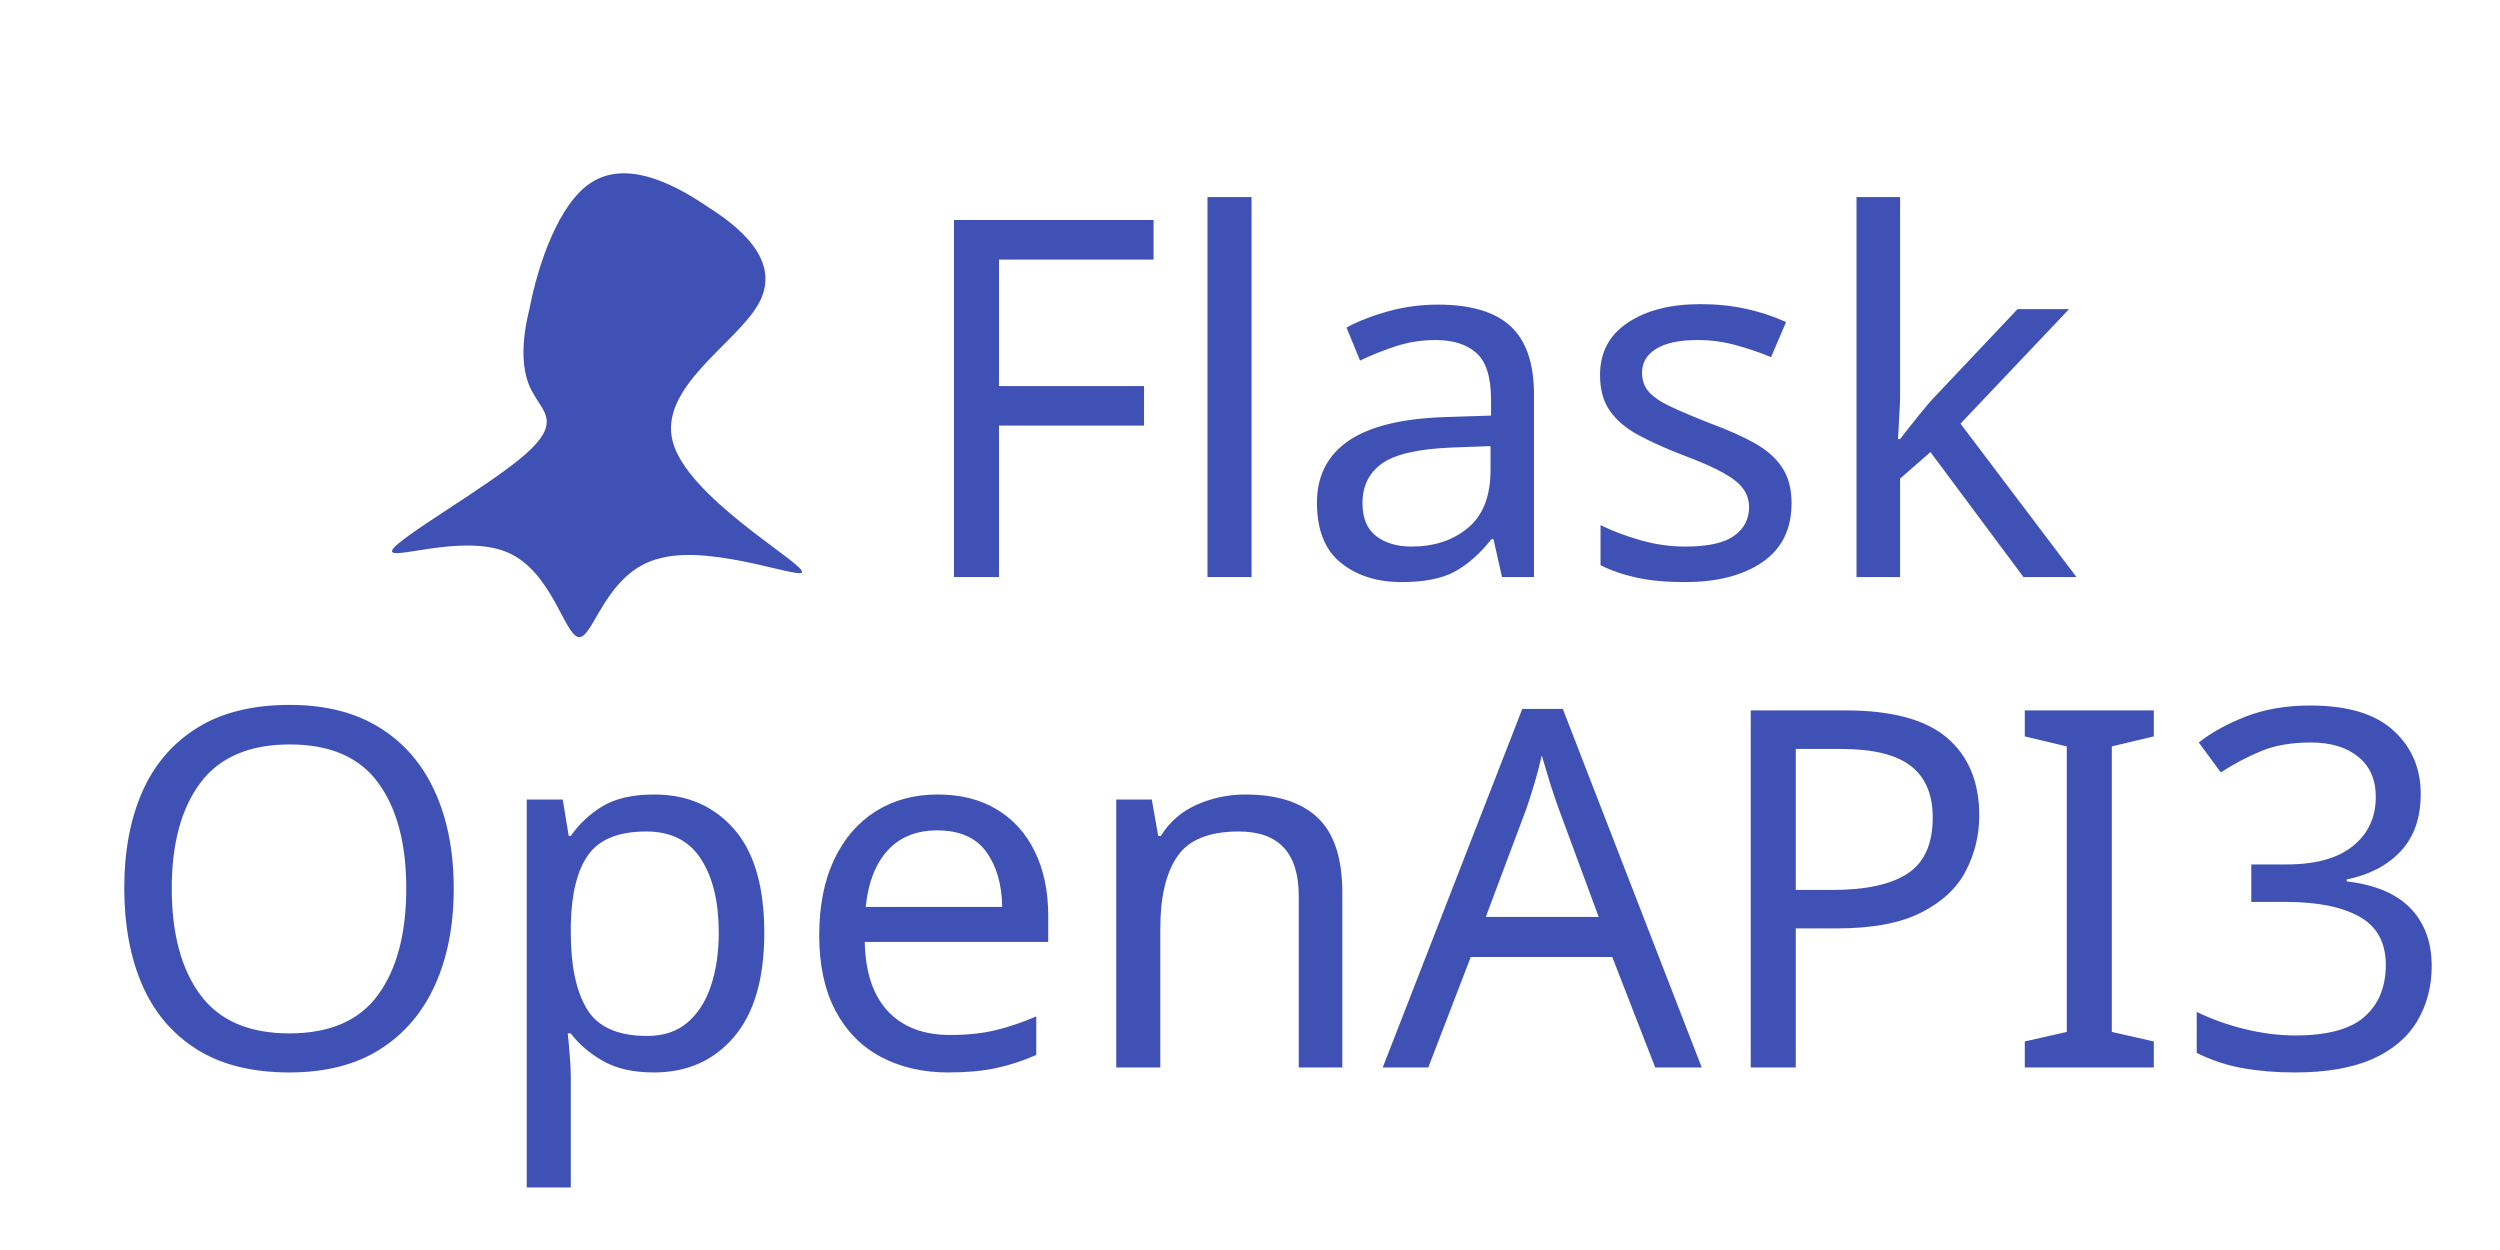
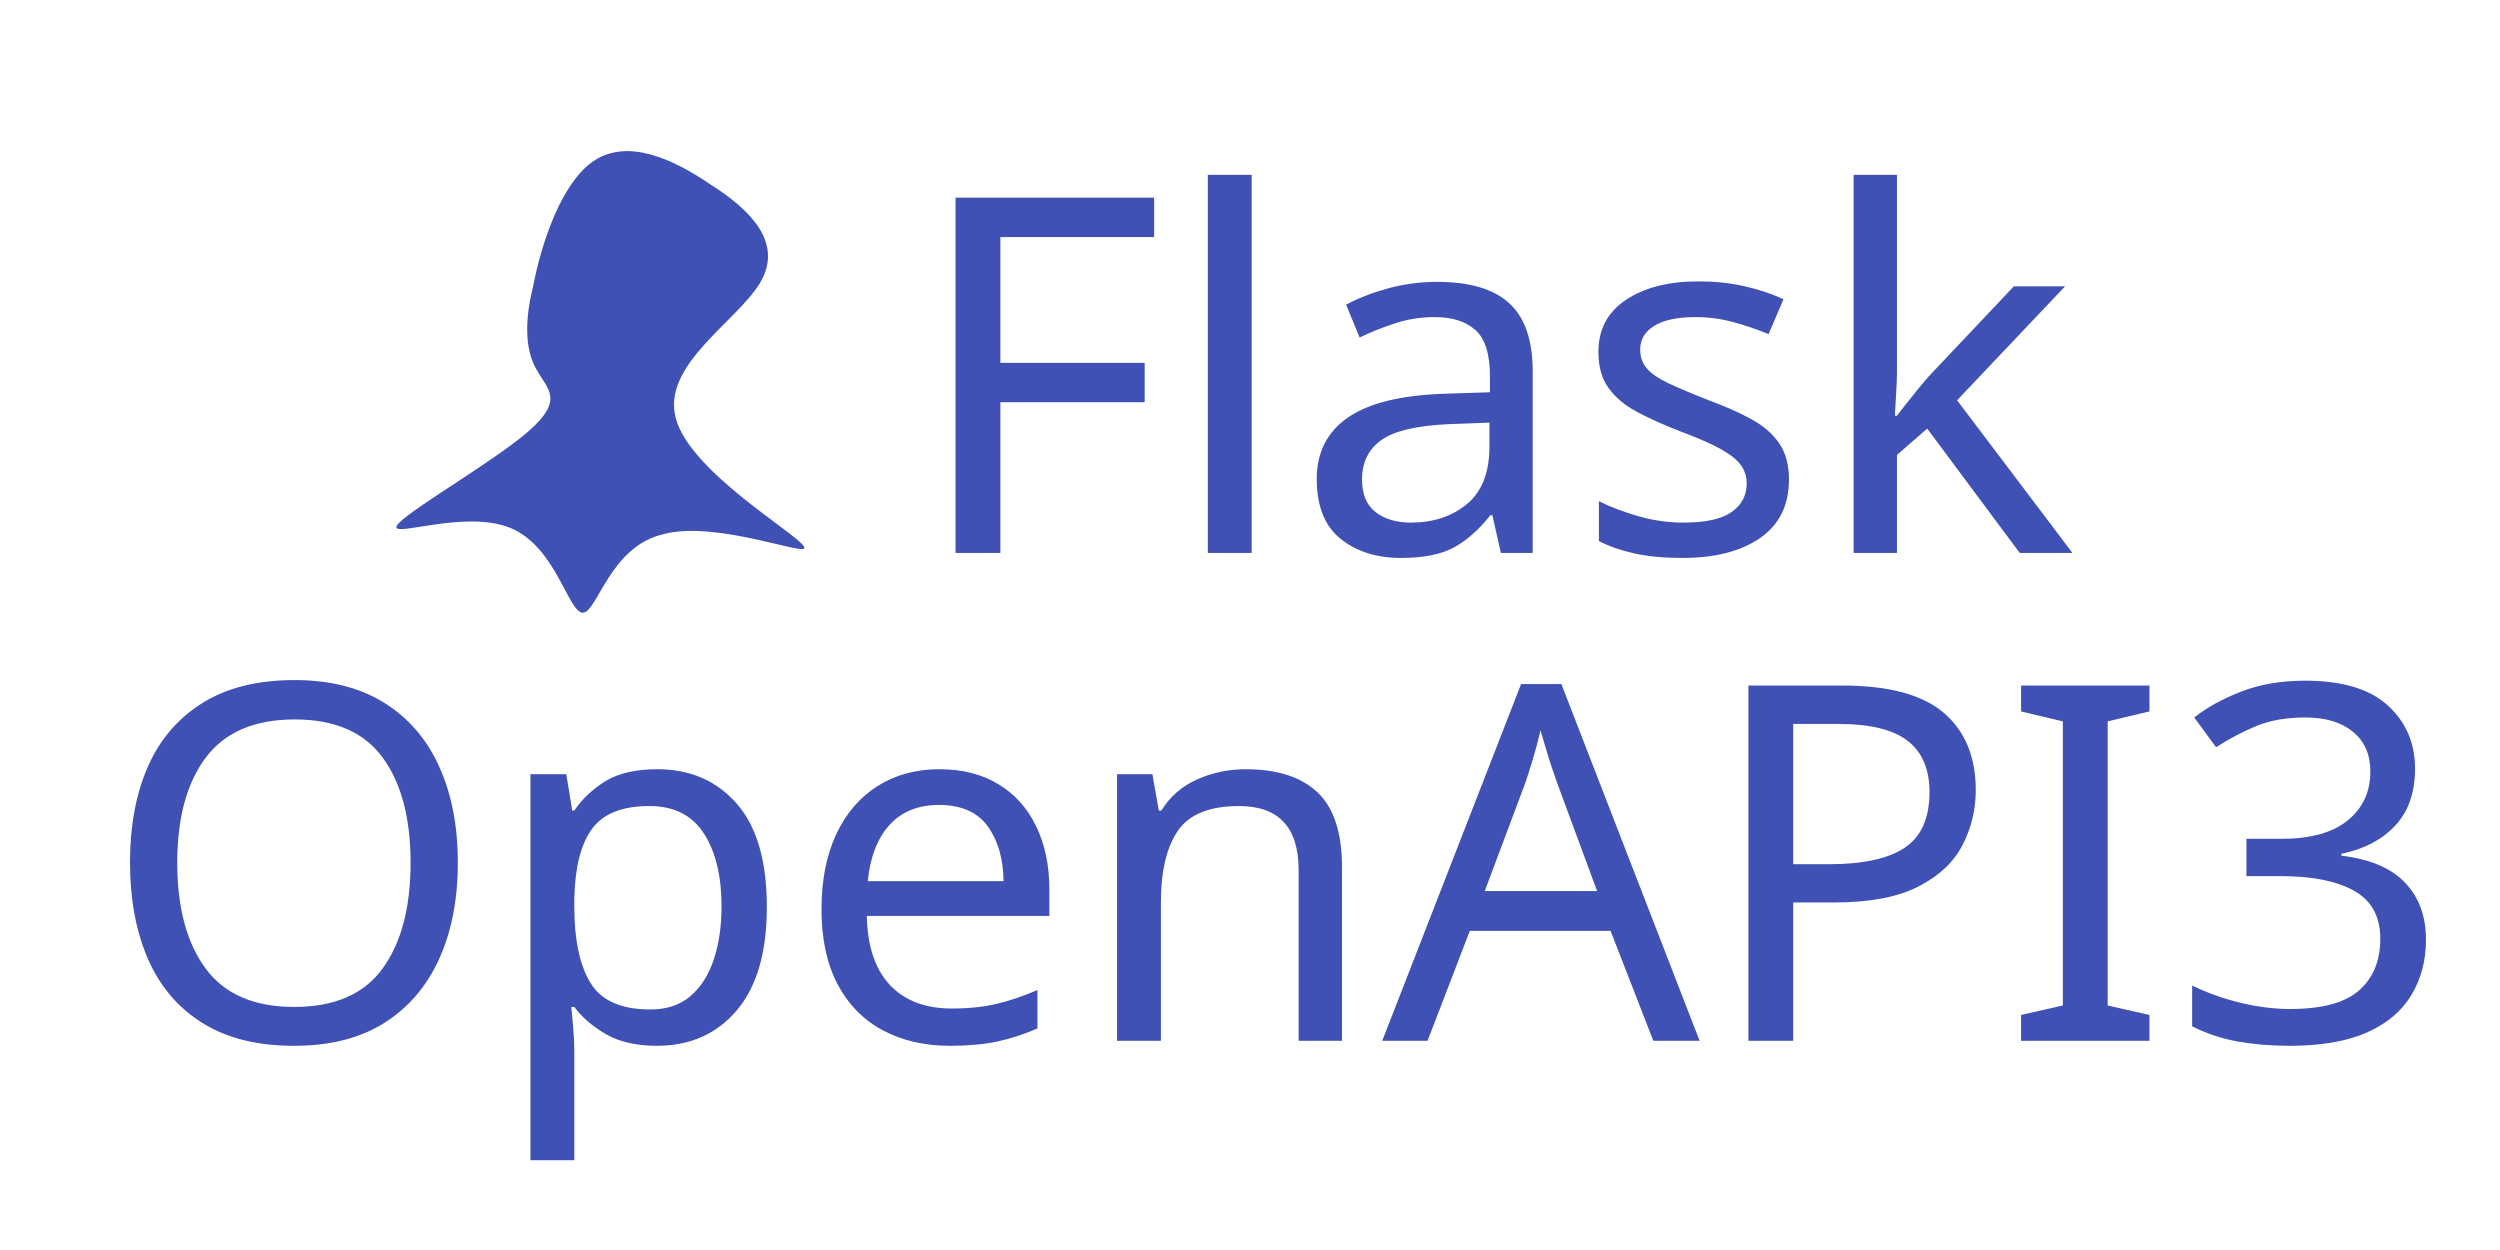
- <svg xmlns="http://www.w3.org/2000/svg" width="320" height="160" version="1.1">
+ <svg xmlns="http://www.w3.org/2000/svg" width="1280" height="640" version="1.1">
  <g id="Layer_1">
-     <g id="svg_10">
-       <text xml:space="preserve" text-anchor="start" font-family="'Rubik'" font-size="64" stroke-width="0" id="svg_3" y="136.629" x="12" stroke="null" fill="#4051b5">OpenAPI3</text>
-       <g id="svg_9">
-         <path stroke="null" fill="#4051b5" d="m90.641,26.511c5.053,3.191 9.308,7.446 6.382,12.499c-2.925,5.053 -12.765,10.637 -10.903,17.552c1.862,6.914 15.69,14.892 16.488,16.488c1.064,1.596 -11.169,-3.457 -18.083,-1.596c-6.914,1.596 -8.51,10.105 -10.371,10.105c-1.862,0 -3.457,-8.51 -9.308,-10.903c-5.851,-2.393 -15.424,1.33 -14.626,-0.266c0.798,-1.596 12.499,-8.244 17.02,-12.233c4.521,-3.989 2.393,-5.319 1.064,-7.712c-1.33,-2.127 -1.862,-5.585 -0.532,-10.903c1.064,-5.585 3.723,-13.563 7.978,-16.222c4.255,-2.659 9.84,-0.266 14.892,3.191" />
-         <text xml:space="preserve" text-anchor="start" font-family="'Rubik'" font-size="64" stroke-width="0" id="svg_2" y="73.871" x="115.906" stroke="null" fill="#4051b5">Flask</text>
+     <g stroke="null" id="svg_4">
+       <text stroke="null" xml:space="preserve" text-anchor="start" font-family="'Rubik'" font-size="64" stroke-width="0" id="svg_3" y="132.655" x="30.186" fill="#4051b5" transform="matrix(3.98013 0 0 3.98013 -69.1375 4.91327)">OpenAPI3</text>
+       <g stroke="null" id="svg_9">
+         <path stroke="null" fill="#4051b5" d="m364.008,94.611c20.11,12.701 37.046,29.637 25.403,49.747c-11.643,20.11 -50.805,42.338 -43.396,69.857c7.409,27.52 62.448,59.273 65.624,65.624c4.234,6.351 -44.455,-13.76 -71.974,-6.351c-27.52,6.351 -33.87,40.221 -41.279,40.221c-7.409,0 -13.76,-33.87 -37.046,-43.396c-23.286,-9.526 -61.39,5.292 -58.215,-1.058c3.175,-6.351 49.747,-32.812 67.741,-48.689c17.994,-15.877 9.526,-21.169 4.234,-30.695c-5.292,-8.468 -7.409,-22.227 -2.117,-43.396c4.234,-22.227 14.818,-53.981 31.753,-64.565c16.935,-10.584 39.163,-1.058 59.273,12.701" id="svg_1" />
+         <text stroke="null" xml:space="preserve" text-anchor="start" font-family="'Rubik'" font-size="64" stroke-width="0" id="svg_2" y="69.896" x="134.091" fill="#4051b5" transform="matrix(3.98013 0 0 3.98013 -69.1375 4.91327)">Flask</text>
      </g>
    </g>
  </g>
</svg>
